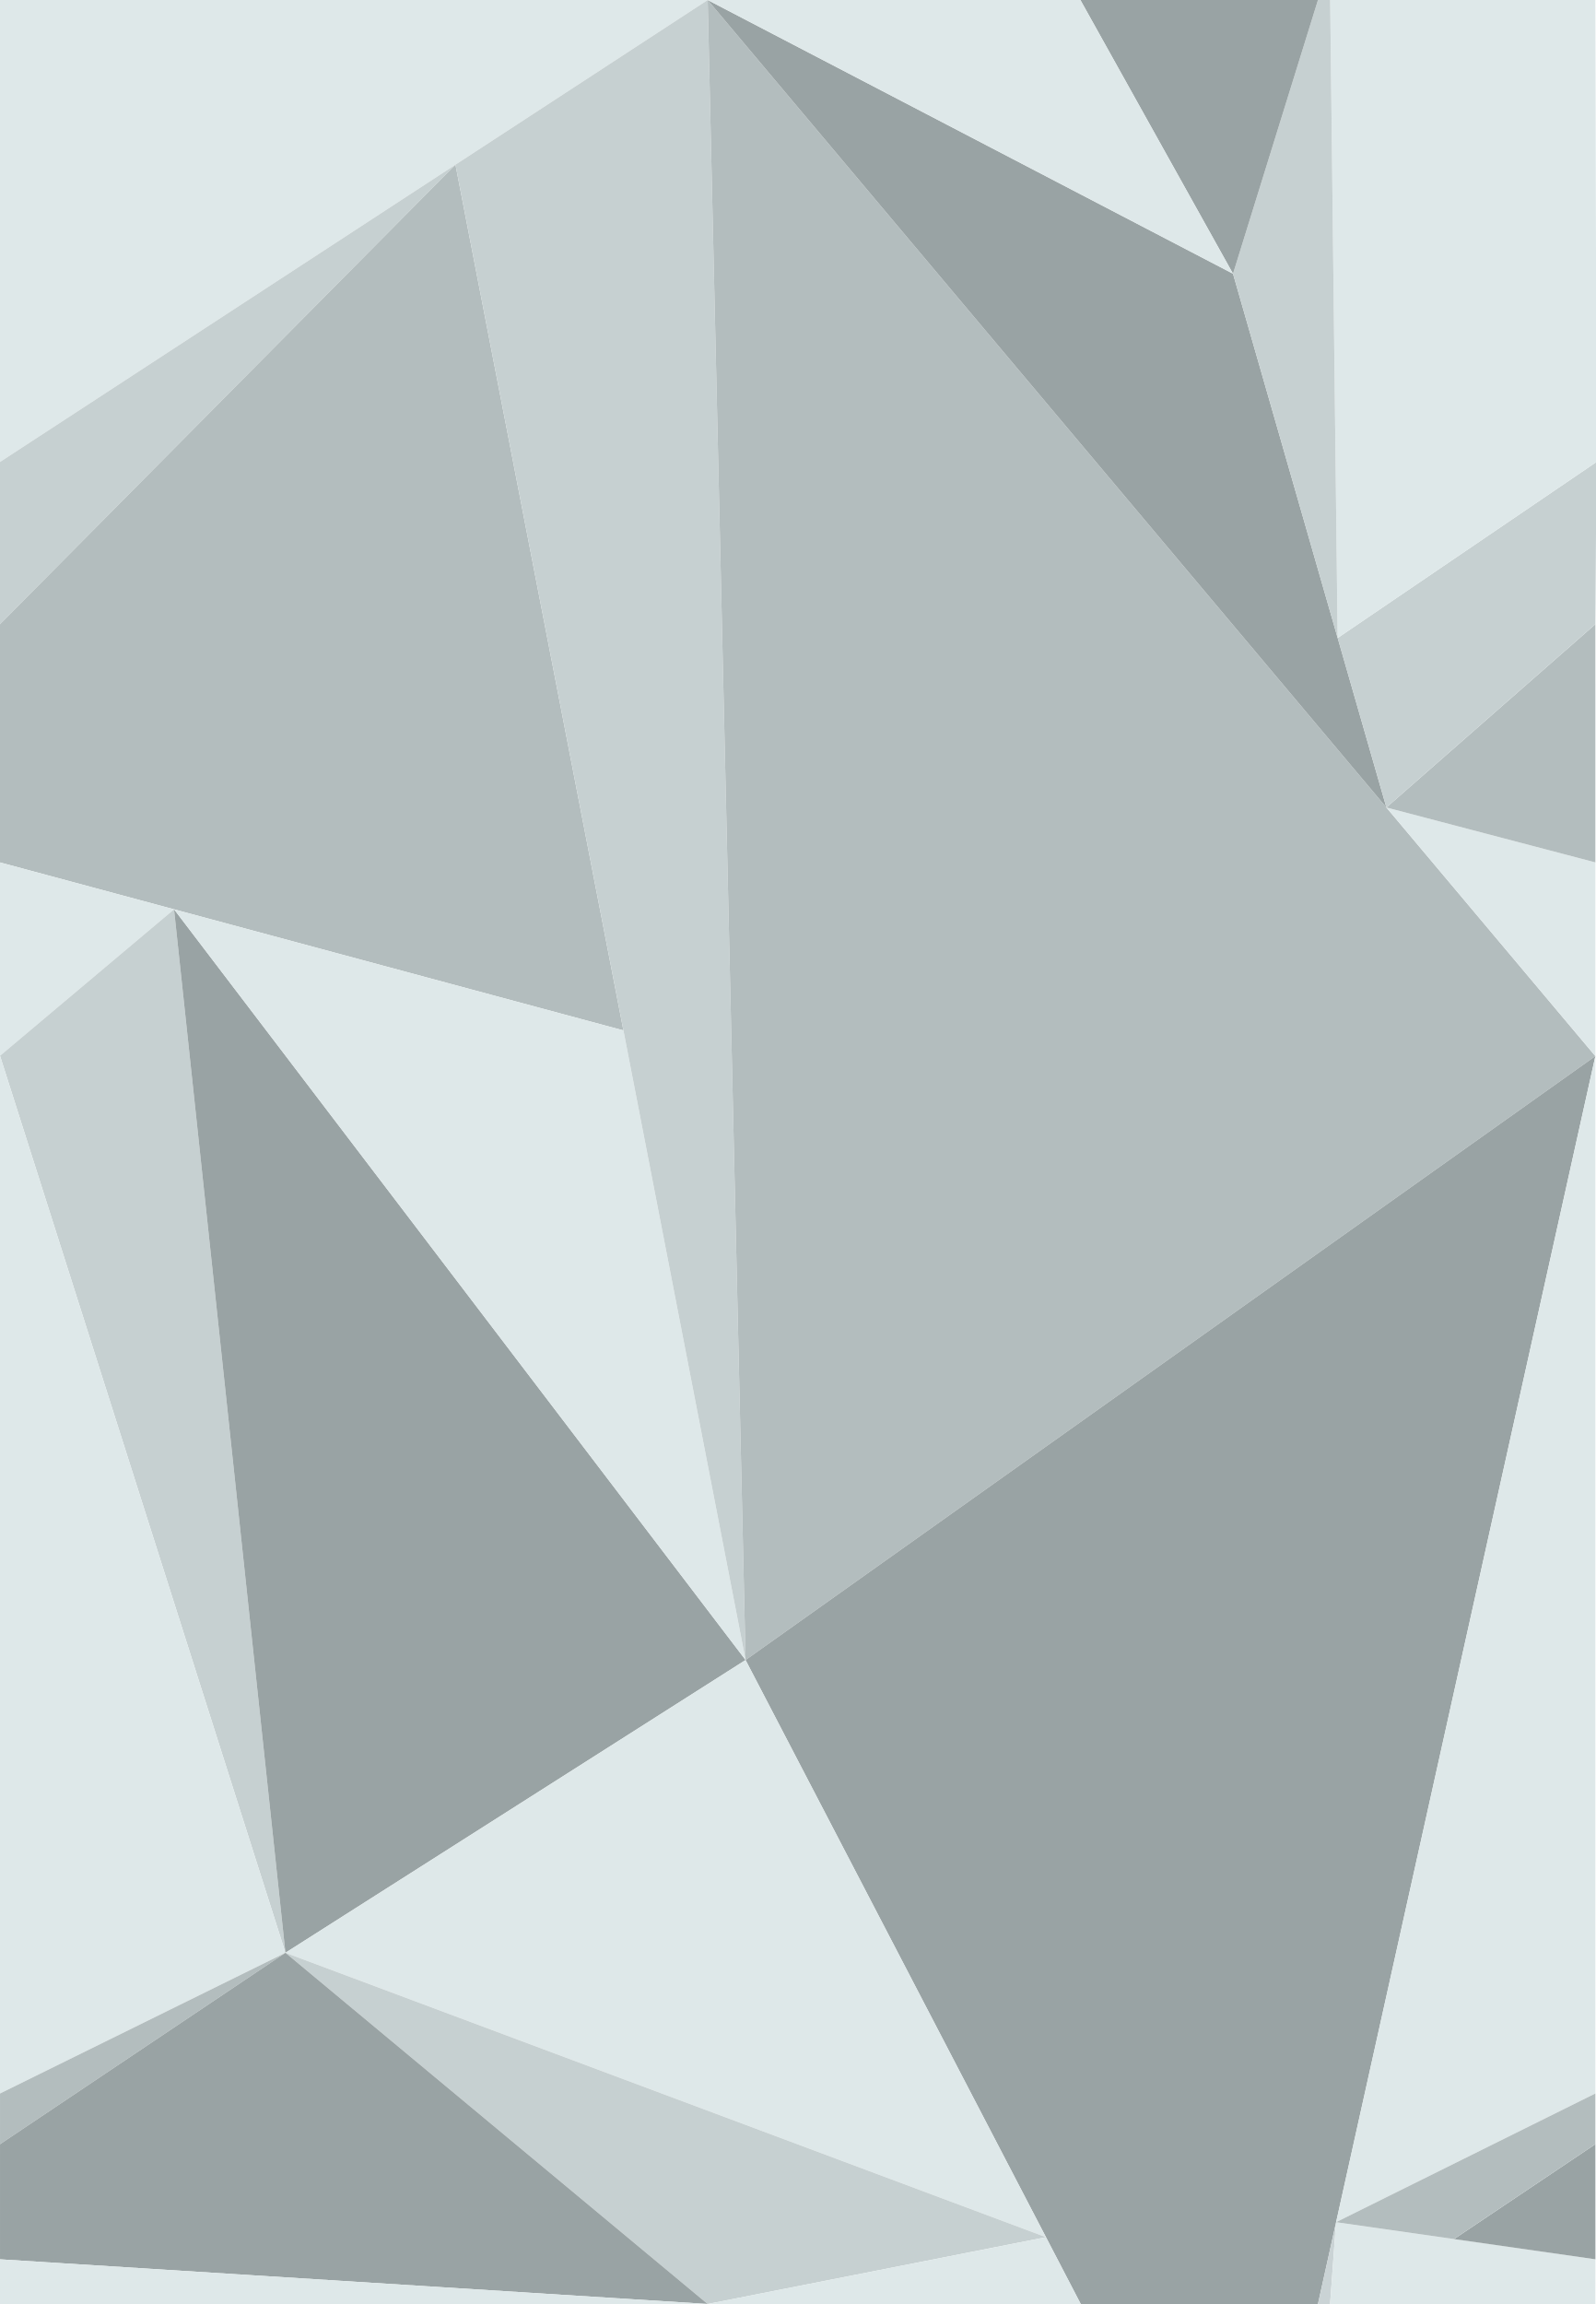
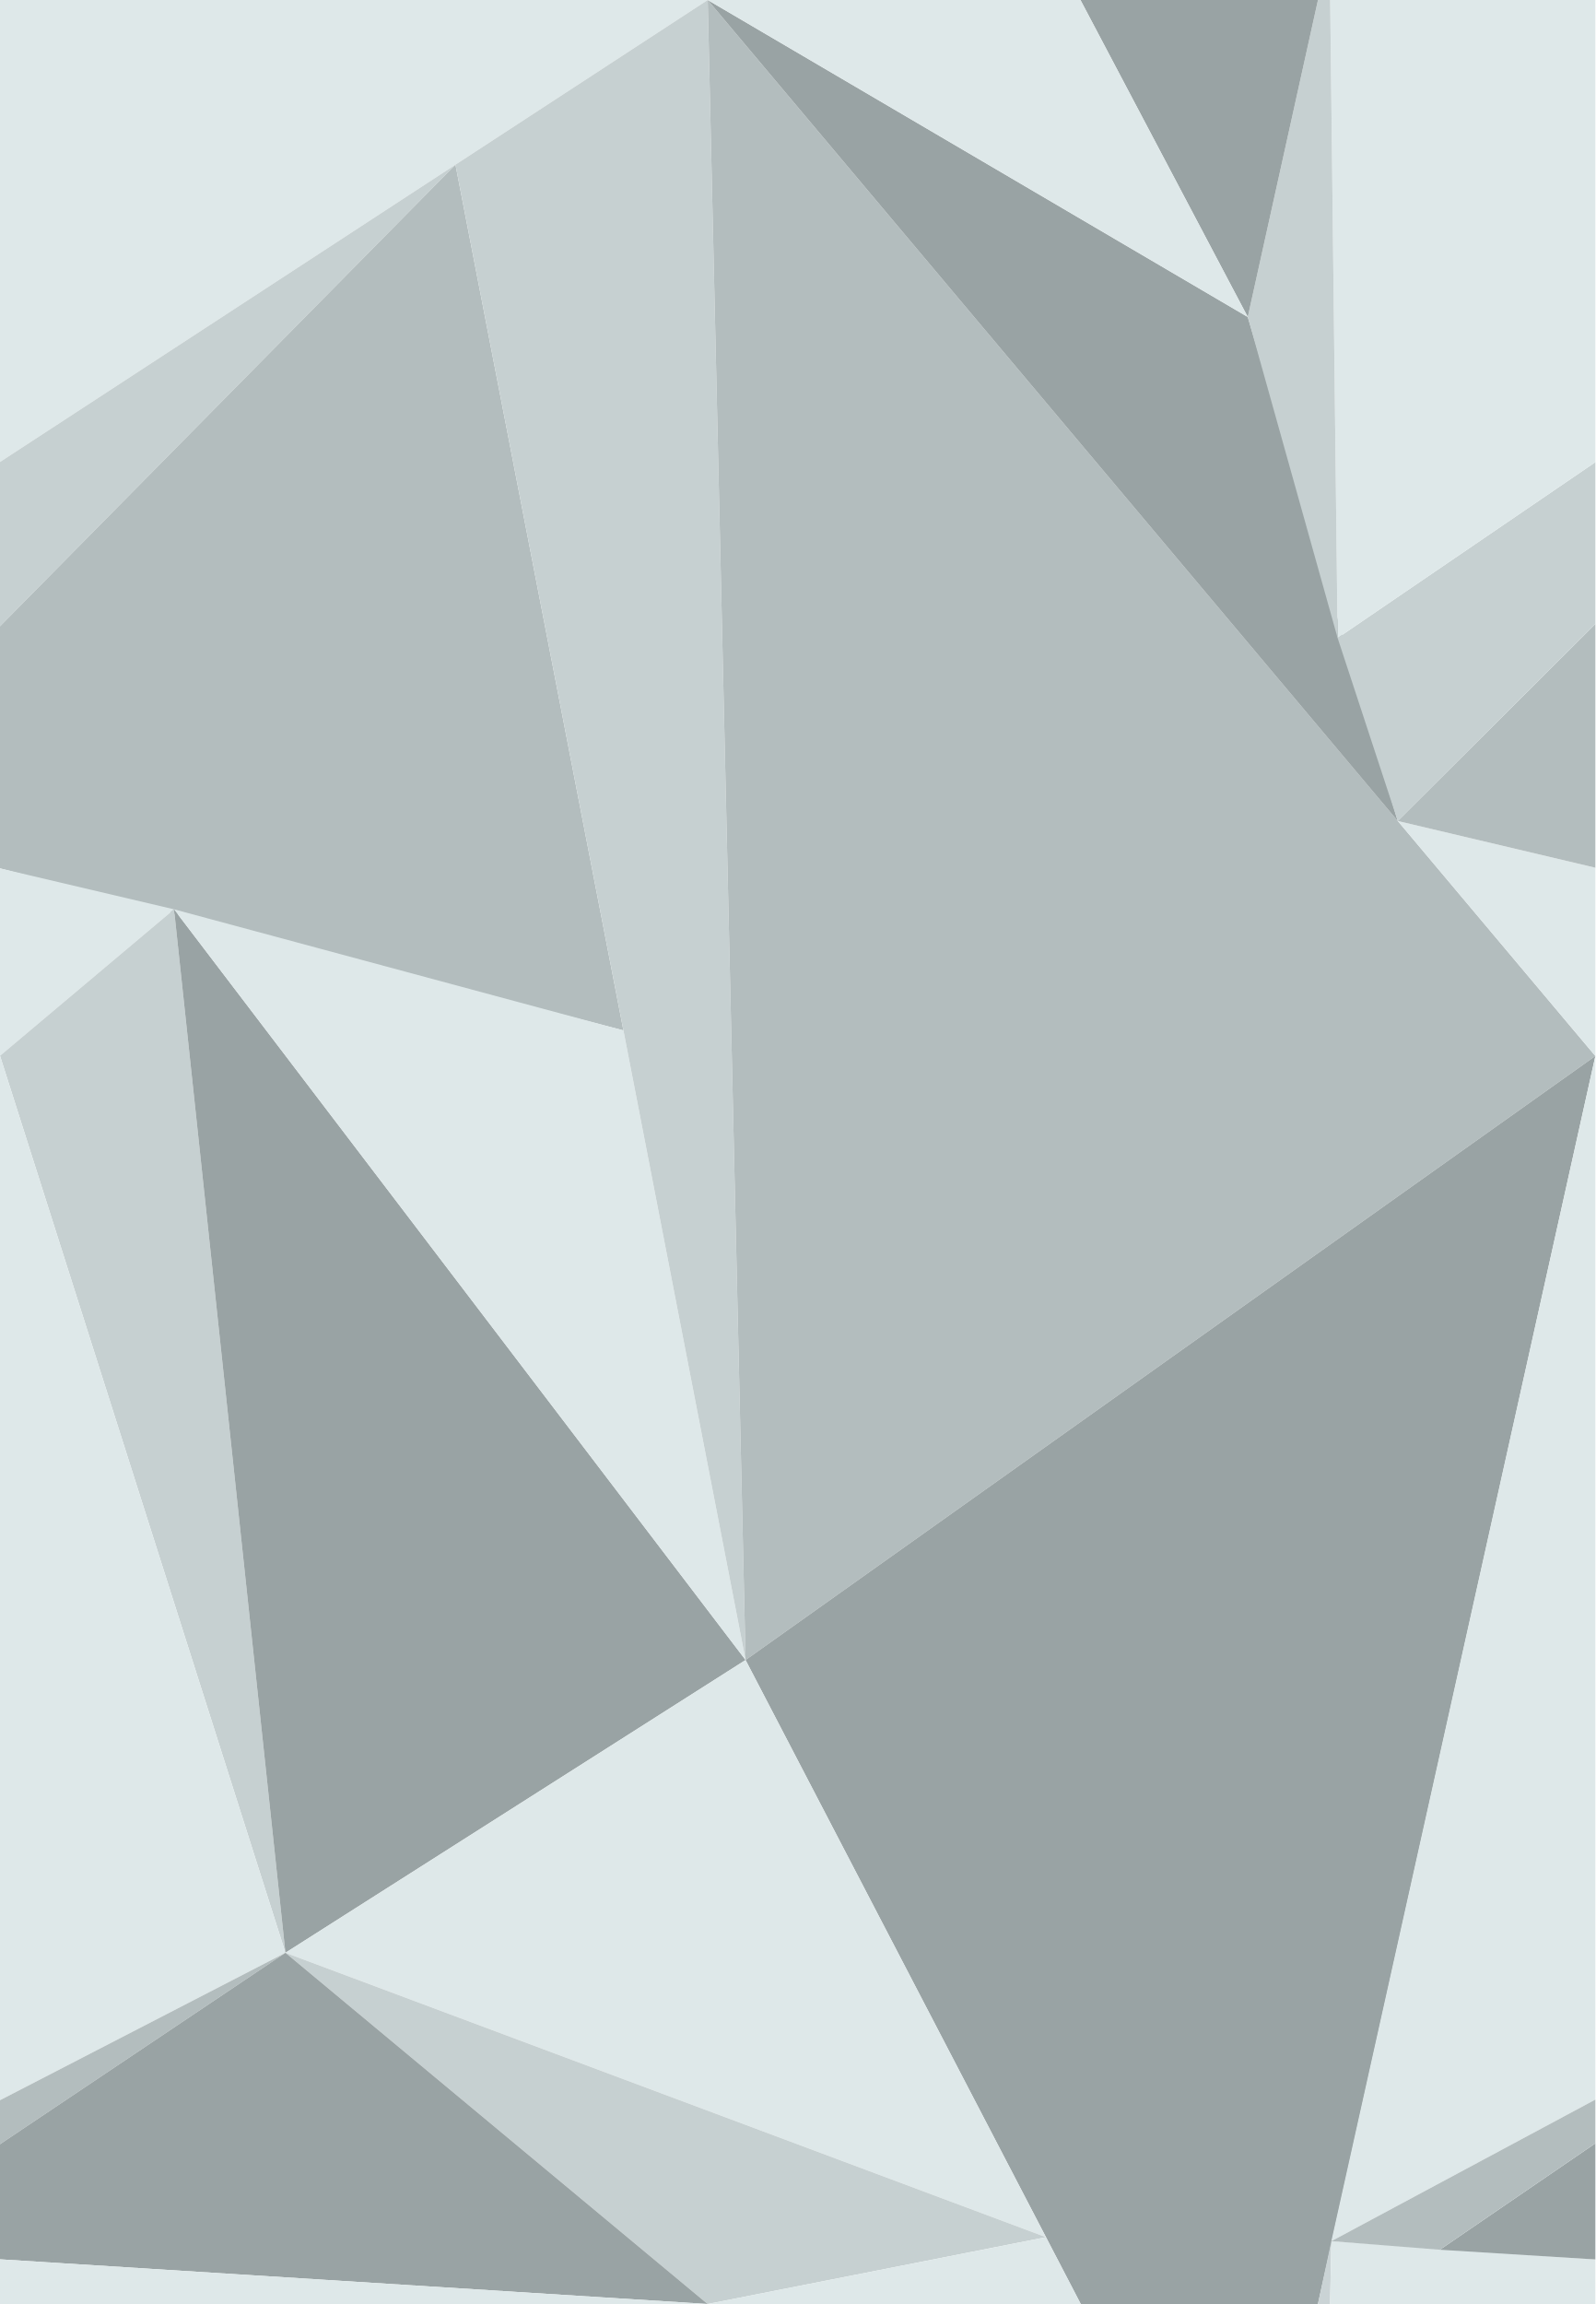
- <svg xmlns="http://www.w3.org/2000/svg" viewBox="0 0 1333.333 1925.333" height="1925.333" width="1333.333" id="svg10" version="1.1">
+ <svg xmlns="http://www.w3.org/2000/svg" version="1.1" id="svg10" width="1333.333" height="1925.333" viewBox="0 0 1333.333 1925.333">
  <defs id="defs14" />
  <g id="g18">
-     <path id="path26" d="M 591.459,0.011 0.005,386.025 0,0 Z" style="fill:#dee8e9;fill-opacity:1;stroke:none;stroke-width:0.998px;stroke-linecap:butt;stroke-linejoin:miter;stroke-opacity:1" />
-     <path id="path853" d="M 0.004,521.625 0.005,386.025 380.656,137.598 Z" style="fill:#c6d0d1;fill-opacity:1;stroke:none;stroke-width:1px;stroke-linecap:butt;stroke-linejoin:miter;stroke-opacity:1" />
-     <path id="path855" d="M 521.032,861.069 380.656,137.598 0.004,521.625 0.003,720.691 Z" style="fill:#b3bdbe;fill-opacity:1;stroke:none;stroke-width:1px;stroke-linecap:butt;stroke-linejoin:miter;stroke-opacity:1" />
-     <path id="path857" d="M 0.003,720.691 145.453,759.867 0,882.25 Z" style="fill:#dee8e9;fill-opacity:1;stroke:none;stroke-width:1px;stroke-linecap:butt;stroke-linejoin:miter;stroke-opacity:1" />
-     <path id="path859" d="M 0,882.25 238.56,1631.826 145.453,759.867 Z" style="fill:#c6d0d1;stroke:none;stroke-width:1px;stroke-linecap:butt;stroke-linejoin:miter;stroke-opacity:1;fill-opacity:1;opacity:1" />
-     <path id="path861" d="M 0.006,1749.431 238.56,1631.826 0,882.25 Z" style="opacity:1;fill:#dee8e9;fill-opacity:1;stroke:none;stroke-width:1px;stroke-linecap:butt;stroke-linejoin:miter;stroke-opacity:1" />
-     <path id="path863" d="M 238.56,1631.826 623.125,1387.188 145.453,759.867 Z" style="fill:#99a3a4;stroke:none;stroke-width:1px;stroke-linecap:butt;stroke-linejoin:miter;stroke-opacity:1;fill-opacity:1;opacity:1" />
-     <path id="path865" d="M 623.125,1387.188 521.032,861.069 145.453,759.867 Z" style="opacity:1;fill:#dee8e9;fill-opacity:1;stroke:none;stroke-width:1px;stroke-linecap:butt;stroke-linejoin:miter;stroke-opacity:1" />
-     <path id="path867" d="M 591.459,0.011 380.656,137.598 623.125,1387.188 Z" style="fill:#c6d0d1;stroke:none;stroke-width:1px;stroke-linecap:butt;stroke-linejoin:miter;stroke-opacity:1;opacity:1;fill-opacity:1" />
-     <path id="path869" d="M 623.119,1387.193 1333.337,882.546 591.454,0.016 Z" style="opacity:1;fill:#b3bdbe;fill-opacity:1;stroke:none;stroke-width:1px;stroke-linecap:butt;stroke-linejoin:miter;stroke-opacity:1" />
-     <path id="path871" d="m 1333.337,882.546 0,-161.882 -174.644,-45.883 z" style="opacity:1;fill:#dee8e9;fill-opacity:1;stroke:none;stroke-width:1px;stroke-linecap:butt;stroke-linejoin:miter;stroke-opacity:1" />
-     <path id="path873" d="M 1158.692,674.781 1030.5,228.75 591.454,0.016 Z" style="fill:#99a3a4;stroke:none;stroke-width:1px;stroke-linecap:butt;stroke-linejoin:miter;stroke-opacity:1;fill-opacity:1;opacity:1" />
-     <path id="path879" d="m 1333.337,720.664 -0.011,-199.039 -174.634,153.156 z" style="fill:#b3bdbe;stroke:none;stroke-width:1px;stroke-linecap:butt;stroke-linejoin:miter;stroke-opacity:1;fill-opacity:1;opacity:1" />
-     <path id="path883" d="m 1333.326,521.625 0.985,-135.6 -216.375,147.134 40.757,141.623 z" style="fill:#c6d0d1;stroke:none;stroke-width:1px;stroke-linecap:butt;stroke-linejoin:miter;stroke-opacity:1;fill-opacity:1;opacity:1" />
-     <path id="path885" d="M 1111.697,0.003 1117.936,533.159 1334.311,386.025 1333.333,0 Z" style="opacity:1;fill:#dee8e9;fill-opacity:1;stroke:none;stroke-width:1px;stroke-linecap:butt;stroke-linejoin:miter;stroke-opacity:1" />
-     <path id="path887" d="M 1117.936,533.159 1111.697,0.003 h -10.19 L 1030.5,228.75 Z" style="opacity:1;fill:#c6d0d1;fill-opacity:1;stroke:none;stroke-width:1px;stroke-linecap:butt;stroke-linejoin:miter;stroke-opacity:1" />
-     <path id="path889" d="M 902.96,0.012 1030.5,228.75 1101.507,0.003 Z" style="opacity:1;fill:#99a3a4;fill-opacity:1;stroke:none;stroke-width:1px;stroke-linecap:butt;stroke-linejoin:miter;stroke-opacity:1" />
-     <path id="path891" d="M 902.96,0.012 591.454,0.016 1030.5,228.75 Z" style="fill:#dee8e9;stroke:none;stroke-width:1px;stroke-linecap:butt;stroke-linejoin:miter;stroke-opacity:1;fill-opacity:1;opacity:1" />
-     <path id="path895" d="m 903.25,1925.336 198.231,-0.01 L 1333.337,882.546 623.119,1387.193 Z" style="opacity:1;fill:#99a3a4;fill-opacity:1;stroke:none;stroke-width:1px;stroke-linecap:butt;stroke-linejoin:miter;stroke-opacity:1" />
-     <path id="path899" d="m 1111.621,1925.332 -10.141,-0.01 15.131,-68.347 z" style="opacity:1;fill:#cad3d5;fill-opacity:1;stroke:none;stroke-width:1px;stroke-linecap:butt;stroke-linejoin:miter;stroke-opacity:1" />
-     <path id="path903" d="m 1333.332,1749.382 -216.72,107.593 216.726,-974.429 z" style="opacity:1;fill:#dee8e9;fill-opacity:1;stroke:none;stroke-width:1px;stroke-linecap:butt;stroke-linejoin:miter;stroke-opacity:1" />
-     <path id="path905" d="M 238.56,1631.826 874.191,1869.512 623.125,1387.188 Z" style="opacity:1;fill:#dee8e9;fill-opacity:1;stroke:none;stroke-width:1px;stroke-linecap:butt;stroke-linejoin:miter;stroke-opacity:1" />
-     <path id="path907" d="m 591.414,1925.32 282.778,-55.809 -635.631,-237.686 z" style="opacity:1;fill:#c6d0d1;fill-opacity:1;stroke:none;stroke-width:1px;stroke-linecap:butt;stroke-linejoin:miter;stroke-opacity:1" />
-     <path id="path909" d="m 874.191,1869.512 -282.778,55.809 311.836,0.015 z" style="opacity:1;fill:#dee8e9;fill-opacity:1;stroke:none;stroke-width:1px;stroke-linecap:butt;stroke-linejoin:miter;stroke-opacity:1" />
-     <path id="path911" d="M 238.56,1631.826 0.006,1749.431 v 42.377 z" style="fill:#b3bdbe;stroke:none;stroke-width:1px;stroke-linecap:butt;stroke-linejoin:miter;stroke-opacity:1;fill-opacity:1;opacity:1" />
-     <path id="path913" d="M 591.414,1925.32 238.56,1631.826 0.006,1791.809 V 1888 Z" style="opacity:1;fill:#99a3a4;fill-opacity:1;stroke:none;stroke-width:1px;stroke-linecap:butt;stroke-linejoin:miter;stroke-opacity:1" />
-     <path id="path915" d="M 0.006,1888 0,1925.333 l 591.414,-0.013 z" style="opacity:1;fill:#dee8e9;fill-opacity:1;stroke:none;stroke-width:1px;stroke-linecap:butt;stroke-linejoin:miter;stroke-opacity:1" />
-     <path id="path927" d="m 1333.382,1887.975 -0.049,37.358 h -221.712 l 4.99,-68.358 z" style="opacity:1;fill:#dee8e9;fill-opacity:1;stroke:none;stroke-width:1px;stroke-linecap:butt;stroke-linejoin:miter;stroke-opacity:1" />
-     <path id="path931" d="m 1333.333,1791.784 -118.118,79.296 118.168,16.895 z" style="opacity:1;fill:#99a3a4;fill-opacity:1;stroke:none;stroke-width:1px;stroke-linecap:butt;stroke-linejoin:miter;stroke-opacity:1" />
-     <path id="path933" d="m 1116.611,1856.975 98.603,14.104 118.118,-79.296 v -42.377 z" style="fill:#b3bdbe;fill-opacity:1;stroke:none;stroke-width:1px;stroke-linecap:butt;stroke-linejoin:miter;stroke-opacity:1" />
+     <path style="fill:#dee8e9;fill-opacity:1;stroke:none;stroke-width:0.998px;stroke-linecap:butt;stroke-linejoin:miter;stroke-opacity:1" d="M 591.477,1.0666407e-5 0,386.041 V 1.0666407e-5 Z" id="path26" />
+     <path style="fill:#c6d0d1;fill-opacity:1;stroke:none;stroke-width:1px;stroke-linecap:butt;stroke-linejoin:miter;stroke-opacity:1" d="M 0,523.347 V 386.041 L 380.656,137.598 Z" id="path853" />
+     <path style="fill:#b3bdbe;fill-opacity:1;stroke:none;stroke-width:1px;stroke-linecap:butt;stroke-linejoin:miter;stroke-opacity:1" d="M 521.032,861.069 380.656,137.598 0,523.347 v 202.309 z" id="path855" />
+     <path style="fill:#dee8e9;fill-opacity:1;stroke:none;stroke-width:1px;stroke-linecap:butt;stroke-linejoin:miter;stroke-opacity:1" d="M 0,725.656 145.453,759.867 0,882.258 Z" id="path857" />
+     <path style="opacity:1;fill:#c6d0d1;fill-opacity:1;stroke:none;stroke-width:1px;stroke-linecap:butt;stroke-linejoin:miter;stroke-opacity:1" d="M 0,882.258 238.56,1631.826 145.453,759.867 Z" id="path859" />
+     <path style="opacity:1;fill:#dee8e9;fill-opacity:1;stroke:none;stroke-width:1px;stroke-linecap:butt;stroke-linejoin:miter;stroke-opacity:1" d="M 0,1755.037 238.56,1631.826 0,882.258 Z" id="path861" />
+     <path style="fill:#99a3a4;stroke:none;stroke-width:1px;stroke-linecap:butt;stroke-linejoin:miter;stroke-opacity:1;fill-opacity:1;opacity:1" d="M 238.56,1631.826 623.125,1387.188 145.453,759.867 Z" id="path863" />
+     <path style="opacity:1;fill:#dee8e9;fill-opacity:1;stroke:none;stroke-width:1px;stroke-linecap:butt;stroke-linejoin:miter;stroke-opacity:1" d="M 623.125,1387.188 521.032,861.069 145.453,759.867 Z" id="path865" />
+     <path style="opacity:1;fill:#c6d0d1;fill-opacity:1;stroke:none;stroke-width:1px;stroke-linecap:butt;stroke-linejoin:miter;stroke-opacity:1" d="M 591.477,1.0666407e-5 380.656,137.598 623.125,1387.188 Z" id="path867" />
+     <path style="opacity:1;fill:#b3bdbe;fill-opacity:1;stroke:none;stroke-width:1px;stroke-linecap:butt;stroke-linejoin:miter;stroke-opacity:1" d="M 623.119,1387.193 1333.333,882.452 591.477,1.0666407e-5 Z" id="path869" />
+     <path style="opacity:1;fill:#dee8e9;fill-opacity:1;stroke:none;stroke-width:1px;stroke-linecap:butt;stroke-linejoin:miter;stroke-opacity:1" d="M 1333.333,882.452 V 725.107 l -165.162,-39.057 z" id="path871" />
+     <path style="opacity:1;fill:#99a3a4;fill-opacity:1;stroke:none;stroke-width:1px;stroke-linecap:butt;stroke-linejoin:miter;stroke-opacity:1" d="M 1168.171,686.05 1042.83,264.901 591.477,1.0666407e-5 Z" id="path873" />
+     <path style="opacity:1;fill:#b3bdbe;fill-opacity:1;stroke:none;stroke-width:1px;stroke-linecap:butt;stroke-linejoin:miter;stroke-opacity:1" d="m 1333.333,725.107 0,-203.716 -165.167,164.659 z" id="path879" />
+     <path style="opacity:1;fill:#c6d0d1;fill-opacity:1;stroke:none;stroke-width:1px;stroke-linecap:butt;stroke-linejoin:miter;stroke-opacity:1" d="M 1333.333,521.391 V 386.212 l -215.397,146.946 50.236,152.891 z" id="path883" />
+     <path style="opacity:1;fill:#dee8e9;fill-opacity:1;stroke:none;stroke-width:1px;stroke-linecap:butt;stroke-linejoin:miter;stroke-opacity:1" d="M 1111.697,1.0666407e-5 1117.936,533.159 1333.333,386.212 V 1.0666407e-5 Z" id="path885" />
+     <path style="opacity:1;fill:#c6d0d1;fill-opacity:1;stroke:none;stroke-width:1px;stroke-linecap:butt;stroke-linejoin:miter;stroke-opacity:1" d="M 1117.936,533.159 1111.697,1.0666407e-5 h -10.186 L 1042.83,264.901 Z" id="path887" />
+     <path style="opacity:1;fill:#99a3a4;fill-opacity:1;stroke:none;stroke-width:1px;stroke-linecap:butt;stroke-linejoin:miter;stroke-opacity:1" d="M 903.007,1.0666407e-5 1042.83,264.901 1101.511,1.0666407e-5 Z" id="path889" />
+     <path style="opacity:1;fill:#dee8e9;fill-opacity:1;stroke:none;stroke-width:1px;stroke-linecap:butt;stroke-linejoin:miter;stroke-opacity:1" d="M 903.007,1.0666407e-5 H 591.477 L 1042.83,264.901 Z" id="path891" />
+     <path style="opacity:1;fill:#99a3a4;fill-opacity:1;stroke:none;stroke-width:1px;stroke-linecap:butt;stroke-linejoin:miter;stroke-opacity:1" d="m 903.262,1925.333 198.189,0 231.883,-1042.881 -710.214,504.739 z" id="path895" />
+     <path style="opacity:1;fill:#cad3d5;fill-opacity:1;stroke:none;stroke-width:1px;stroke-linecap:butt;stroke-linejoin:miter;stroke-opacity:1" d="m 1111.623,1925.333 -10.173,0 11.252,-52.508 z" id="path899" />
+     <path style="opacity:1;fill:#dee8e9;fill-opacity:1;stroke:none;stroke-width:1px;stroke-linecap:butt;stroke-linejoin:miter;stroke-opacity:1" d="m 1333.333,1754.52 -220.631,118.307 220.631,-990.375 z" id="path903" />
+     <path style="opacity:1;fill:#dee8e9;fill-opacity:1;stroke:none;stroke-width:1px;stroke-linecap:butt;stroke-linejoin:miter;stroke-opacity:1" d="M 238.56,1631.826 874.191,1869.512 623.125,1387.188 Z" id="path905" />
+     <path style="opacity:1;fill:#c6d0d1;fill-opacity:1;stroke:none;stroke-width:1px;stroke-linecap:butt;stroke-linejoin:miter;stroke-opacity:1" d="m 591.392,1925.333 282.8,-55.822 -635.631,-237.686 z" id="path907" />
+     <path style="opacity:1;fill:#dee8e9;fill-opacity:1;stroke:none;stroke-width:1px;stroke-linecap:butt;stroke-linejoin:miter;stroke-opacity:1" d="m 874.191,1869.512 -282.8,55.822 311.87,0 z" id="path909" />
+     <path style="opacity:1;fill:#b3bdbe;fill-opacity:1;stroke:none;stroke-width:1px;stroke-linecap:butt;stroke-linejoin:miter;stroke-opacity:1" d="M 238.56,1631.826 0,1755.037 v 36.772 z" id="path911" />
+     <path style="opacity:1;fill:#99a3a4;fill-opacity:1;stroke:none;stroke-width:1px;stroke-linecap:butt;stroke-linejoin:miter;stroke-opacity:1" d="M 591.392,1925.333 238.56,1631.826 0,1791.809 0.006,1888 Z" id="path913" />
+     <path style="opacity:1;fill:#dee8e9;fill-opacity:1;stroke:none;stroke-width:1px;stroke-linecap:butt;stroke-linejoin:miter;stroke-opacity:1" d="m 0.006,1888 0,37.333 591.385,0 z" id="path915" />
+     <path style="opacity:1;fill:#dee8e9;fill-opacity:1;stroke:none;stroke-width:1px;stroke-linecap:butt;stroke-linejoin:miter;stroke-opacity:1" d="m 1333.333,1888.097 0,37.236 -221.71,0 1.081,-52.505 z" id="path927" />
+     <path style="opacity:1;fill:#99a3a4;fill-opacity:1;stroke:none;stroke-width:1px;stroke-linecap:butt;stroke-linejoin:miter;stroke-opacity:1" d="m 1333.333,1791.086 -129.942,88.899 129.942,8.112 z" id="path931" />
+     <path style="fill:#b3bdbe;fill-opacity:1;stroke:none;stroke-width:1px;stroke-linecap:butt;stroke-linejoin:miter;stroke-opacity:1" d="m 1112.703,1872.827 90.689,7.158 129.942,-88.899 0,-36.566 z" id="path933" />
  </g>
</svg>
